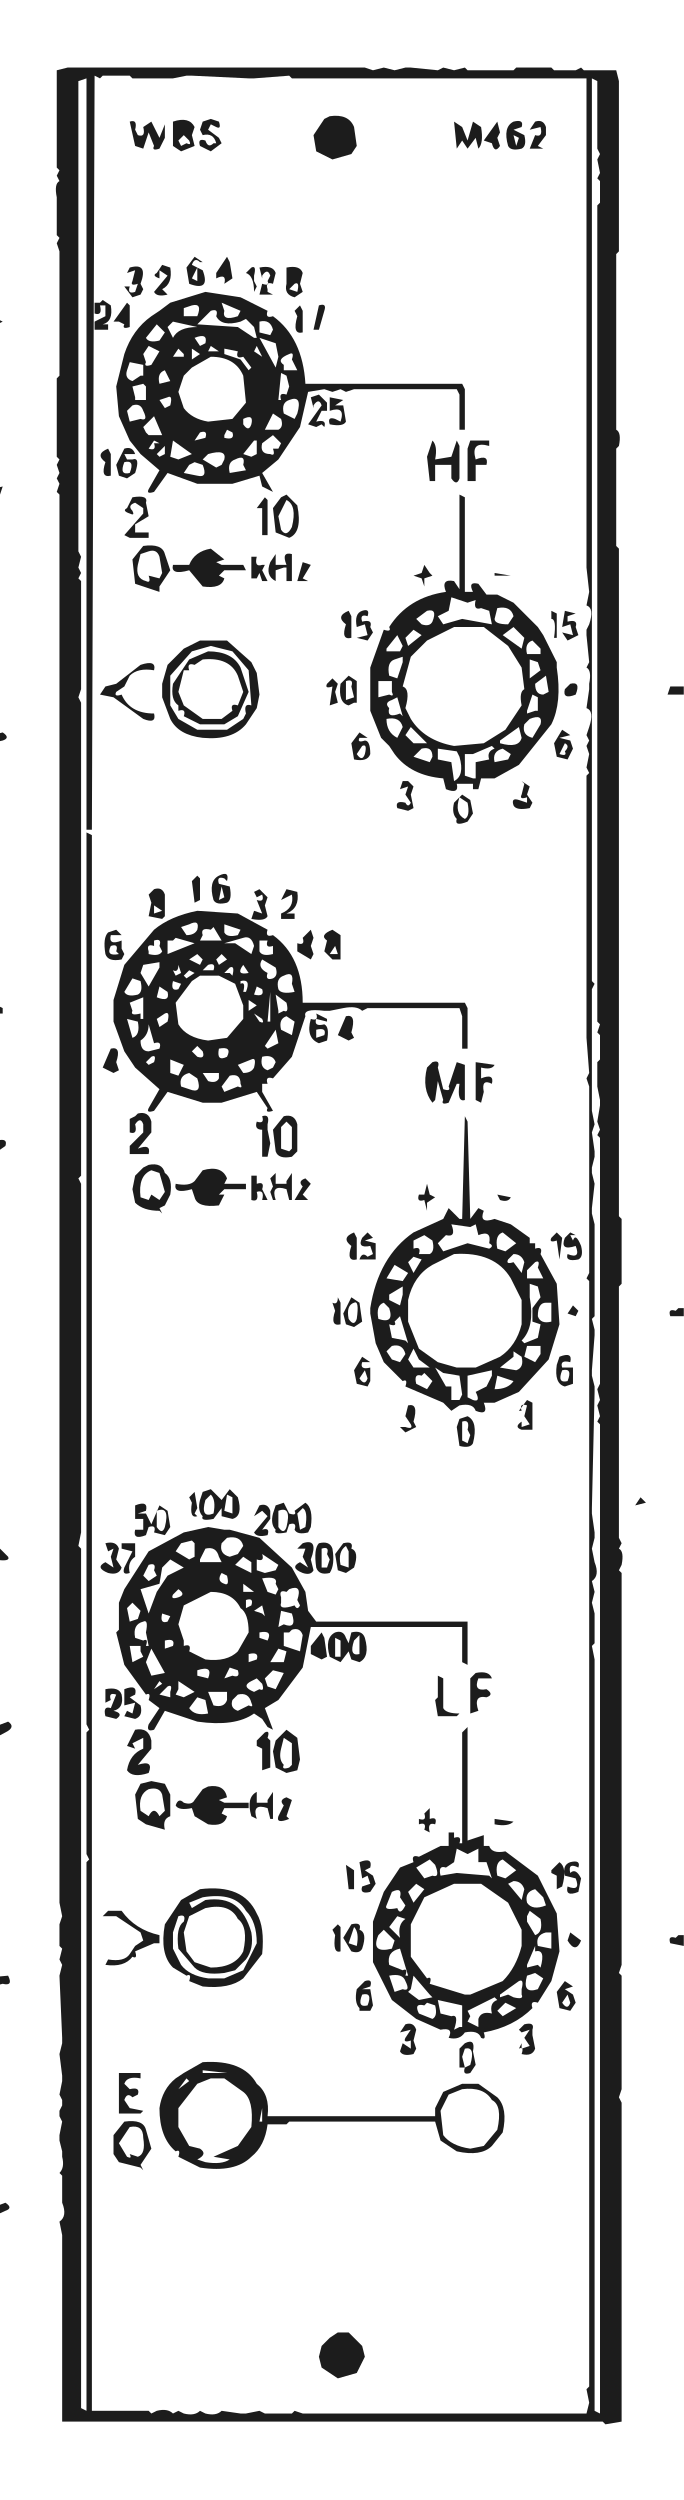
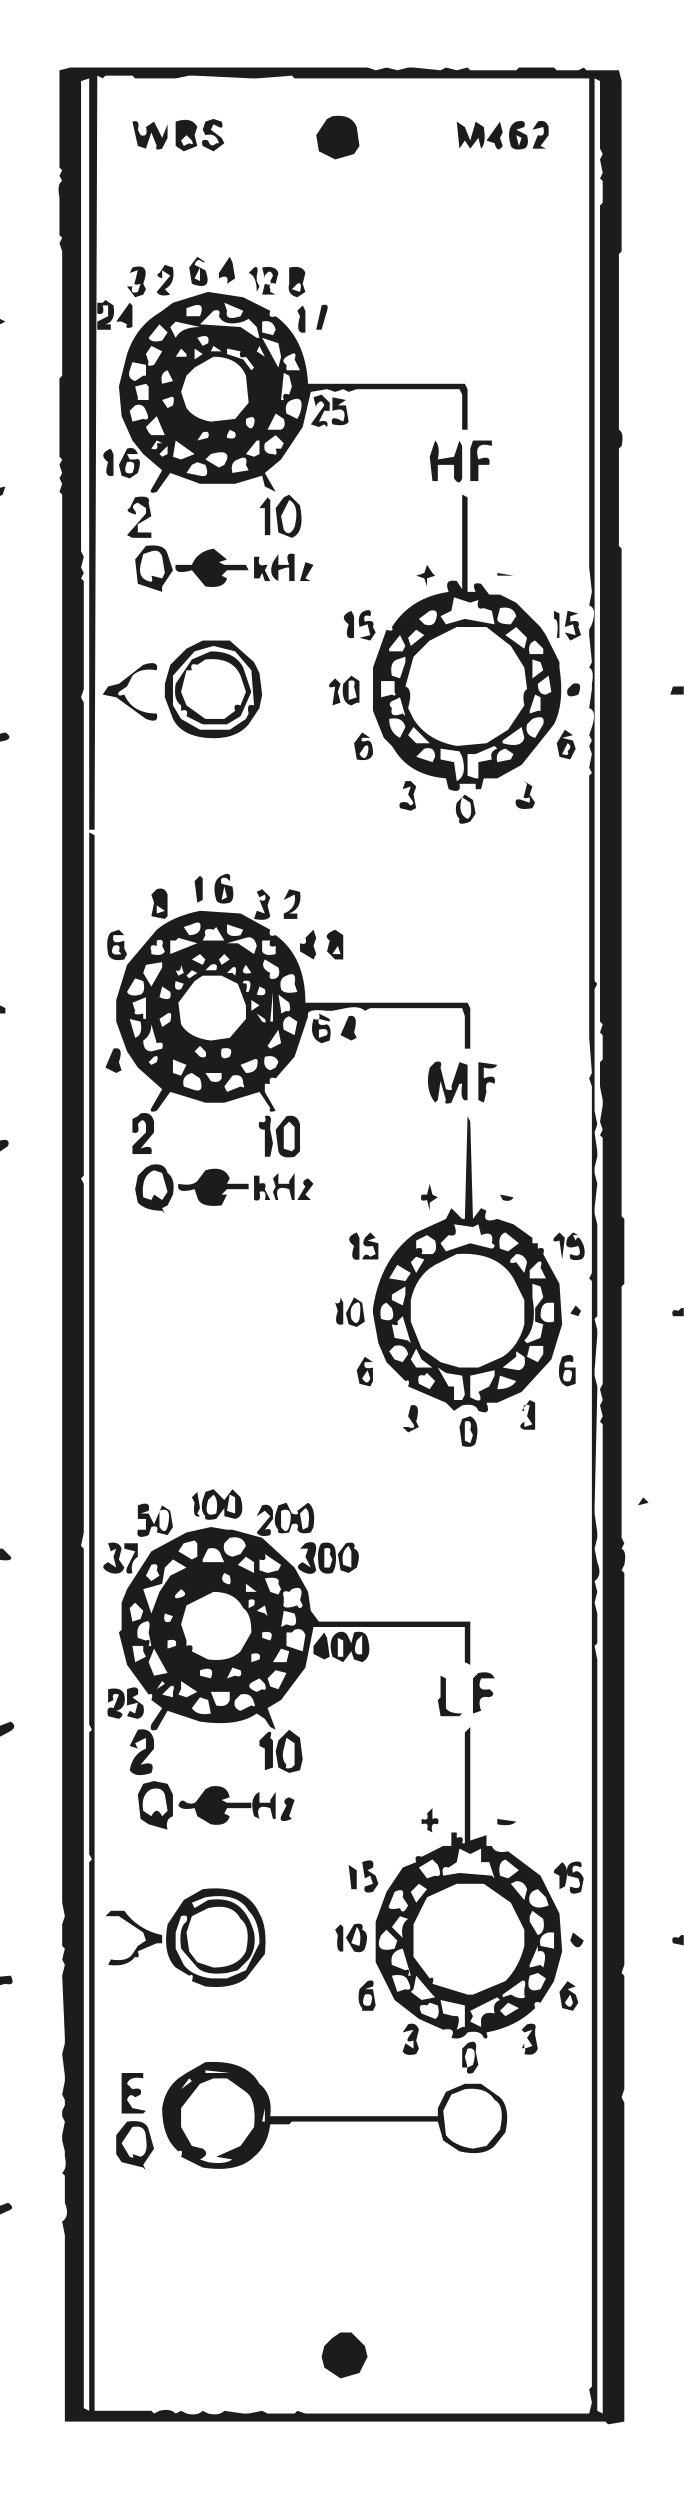
<svg xmlns="http://www.w3.org/2000/svg" viewBox="0 0 253 925" data-from="Modules/FILTERS/M462/MECHANICAL/1974 - M462 - P6 - Front Panel.jpg" data-kind="traced">
  <defs>
    <clipPath id="c">
      <rect width="253" height="925" />
    </clipPath>
  </defs>
  <g clip-path="url(#c)">
-     <g transform="translate(-656 -546)" fill="#1c1c1c">
+     <g transform="translate(-655 -546)" fill="#1c1c1c">
      <path class="line" d="M637 50L642 51L643 50L1504 50L1505 52L1506 58L1506 60L1506 73L1505 74L1506 75L1506 746L1507 748L1506 750L1507 751L1507 819L1508 820L1507 825L1508 826L1508 834Q1506 835 1507 840L1508 841L1508 1032L1509 1037Q1506 1038 1508 1045Q1511 1046 1509 1053L1508 1056L1509 1057L1509 1190L1510 1192L1510 1194L1510 1241L1509 1243L1510 1244L1510 1652L1511 1655Q1508 1656 1510 1663L1511 1665L1510 1670L1510 1672L1511 1676L1511 1761L1512 1764Q1510 1765 1511 1771L1512 1773L1511 1777L1512 1778L1512 1946L1513 1947L1512 1949L1513 1951L1512 1952L1512 1958L1510 1959L1498 1959L1495 1958L1494 1959L1480 1959L1475 1958L1471 1958L1465 1959L1460 1958Q1458 1960 1454 1959L1452 1959L1450 1958L1425 1958L1422 1959L1420 1958L1365 1958L1363 1959Q1361 1956 1355 1958L1351 1959Q1349 1957 1345 1958L1342 1959L1339 1958L1336 1959L1334 1958L1333 1959L1320 1959L1318 1959L1300 1959L1298 1958L1294 1959L1292 1959L1278 1958L1275 1959L1273 1958L1272 1959L1264 1959L1262 1959Q1255 1961 1254 1958Q1252 1961 1247 1959L1243 1958L1239 1959Q1237 1957 1232 1958Q1230 1960 1226 1959L1224 1958L1223 1959L1210 1959Q1208 1957 1204 1958L1201 1959L1198 1958L1196 1958Q1191 1957 1190 1959Q1188 1957 1184 1958L1182 1959L1181 1958L1170 1958Q1168 1961 1163 1959L1158 1958L1155 1959L950 1959Q948 1962 943 1960L939 1959L937 1959L930 1960L928 1959L927 1960L917 1960L915 1960L632 1960L631 1961L627 1960Q625 1962 621 1961L618 1960L617 1961L364 1961Q362 1963 358 1962L356 1962L81 1963L80 1964L54 1964L52 1963L52 1468L51 1466Q54 1464 52 1459L52 1457L51 1452L52 1449L51 1447L52 1444L51 1442L52 1438L52 1436Q53 1431 51 1430L52 1427L52 1425L51 1423L52 1420L51 1418L51 1416L52 1410L51 1407L52 1402L52 1400L51 1397L51 990L50 989L51 988L51 970L50 967Q53 965 51 959Q49 957 50 953L51 949L50 948L50 798L49 796L50 793L49 791L50 787L49 784L50 779Q48 777 49 773L49 771L50 766L49 765L49 756L49 754L49 504L48 502Q51 500 49 495Q46 493 48 487L49 484L48 480L48 478L49 473L48 472L48 268L47 267L48 266L48 242L48 240L47 229L48 225L47 222L48 220L47 219L47 55L218 55L222 54L224 54L325 54L327 53Q328 56 334 54L335 53L523 52L524 51L636 51L637 50ZM682 54L681 55L591 55L590 56L576 56L575 55L573 56L381 57L380 58Q374 60 373 57L370 58L306 58L305 59Q298 61 297 58L296 59L52 59L51 62L51 398L52 399L51 400L51 427L51 429L52 431L51 433L52 435L51 437L52 441L52 450L51 451L52 452L52 587L53 588Q51 589 52 594L52 596L53 598L52 600L53 602L52 604L53 639L53 641L52 646L53 649L52 652L52 654L53 656L52 658L53 660L52 662L53 667L52 671L53 676L53 678L53 687L52 688L53 689L53 893L54 894L54 908L53 909L54 910L54 1047L55 1048L54 1049L54 1160L54 1162L54 1218L55 1219Q52 1220 54 1227L54 1229L54 1240L55 1241L54 1246L54 1248L55 1250L55 1269L55 1271L54 1273L55 1275L54 1278L55 1280Q57 1285 54 1287L55 1289L54 1292L55 1293L55 1565L55 1567L56 1572L56 1946L57 1947L56 1950L57 1960L80 1960L81 1959L239 1959L240 1958L331 1958L332 1957L550 1957L551 1956L552 1957L565 1957L567 1957L752 1956L753 1955L754 1956L770 1956L772 1956L788 1955L790 1955L793 1956L796 1955L799 1956L803 1955L806 1956L808 1955L812 1956L814 1955L818 1956L820 1956L822 1955L1039 1955L1040 1953L1039 1950L1040 1948L1040 1940L1039 1939L1040 1935L1039 1931L1040 1927L1039 1925L1039 1863L1038 1862L1039 1860L1038 1843L1038 1841L1038 1760Q1038 1758 1044 1759L1046 1759L1049 1758L1053 1759L1064 1758L1066 1758L1150 1758L1150 1715L1152 1713L1195 1713L1196 1712L1199 1713L1241 1713L1242 1712L1246 1713L1437 1713L1438 1714Q1444 1716 1446 1713L1452 1714L1454 1714L1463 1714L1464 1713L1467 1714L1505 1714L1506 1713L1507 1713L1507 1650L1507 1648Q1509 1642 1506 1641L1506 1200L1506 1198L1505 1194L1505 1192L1506 1187L1506 1185L1506 1177L1505 1176L1505 1016L1504 1015L1504 836L1503 833L1504 830L1504 828L1503 826L1504 824L1503 823L1503 742L1502 741L1502 557L1503 556L1503 486L1502 485L1503 483L1503 448L1502 447L1503 445L1503 443Q1504 434 1502 429L1502 427L1503 420L1503 418L1502 413L1503 411L1502 409L1503 407L1503 397L1502 396L1503 393Q1501 388 1502 380L1502 378L1502 314L1503 313L1502 311L1502 277L1503 276Q1505 269 1502 268L1502 255L1503 254L1502 253L1502 120L1501 119L1502 115L1502 105L1501 104L1501 56L1500 54L685 54L684 55L682 54ZM501 586L606 586L606 646L627 654L639 656L657 665L655 666L634 660L629 656L606 649L607 705L569 705L567 706L565 706L561 705L560 706L451 706Q449 709 443 707L439 706L438 707L430 707L427 706L426 707L233 707L232 708Q230 706 226 707L225 708L124 708L123 709L121 709Q116 710 115 708L115 635L114 633L115 629L114 628L114 591L116 589L193 589Q194 587 200 588L204 589L205 588L312 588L313 587L500 587L501 586ZM429 719L432 720L434 719L436 720L437 719L607 719L607 748L609 748L631 738Q630 735 633 736Q643 729 657 726L656 729L635 740L631 740L607 751L607 772L608 774L607 779L523 779L520 780Q518 778 514 779L511 780L509 779L508 780L342 780Q340 783 335 781L333 780Q331 783 325 781L323 780L322 781L182 781L177 782L175 781L173 782L172 781L154 781L153 782L116 782L116 750L115 749L115 747L116 745L115 742L116 739L115 738L115 723L117 721L289 721L290 720Q291 723 297 721Q298 719 304 720L308 721L309 720L428 720L429 719ZM604 792L607 793L607 801L608 802L607 804L608 805L608 828L628 824L633 821L638 821L643 819L649 819L657 817Q660 819 657 820L643 823L640 825L632 826L630 825L626 827L608 830L608 868L509 868L507 869L506 868L497 868L496 869L116 870L116 796L149 796L150 795L240 795L241 794L262 794L264 794L472 794L473 793Q474 796 481 794L483 794Q488 796 490 793L603 793L604 792ZM473 882Q478 885 489 883L493 882L495 883L496 882L607 882Q609 883 608 888L607 893L608 894L608 919L629 919Q630 915 638 917L639 918L655 918L657 919L657 921L642 921L641 922L631 922L630 921L608 921L608 955L607 956L371 957Q369 960 364 958L362 958L354 957L353 958L177 958L176 959L117 959L117 924L116 923Q118 921 117 917L116 913L117 910L116 909L116 885L120 884L122 885L124 884L125 885L145 885L146 884L228 884L230 883L234 884L235 883L472 883L473 882ZM655 968Q659 967 658 970L638 984L633 985L608 1002L608 1030L606 1030L604 1030L579 1030L578 1031L575 1030Q573 1033 567 1031L565 1031L560 1030L559 1031L255 1032L254 1033L253 1032L230 1032L228 1032L225 1033L173 1033L172 1034L163 1034L159 1033L158 1034L119 1034L117 1033L117 974L120 973L250 973Q251 970 258 972L260 973L261 972L481 972L484 971L488 972L492 971L494 972L495 971L600 971L603 970L608 971L608 997L611 997L635 981Q634 978 638 979L655 968ZM527 1044L532 1045L533 1044L558 1044L561 1045L562 1044L607 1044L608 1046L608 1104L634 1113L637 1112L653 1119L656 1119L659 1122Q660 1124 654 1123L651 1121L635 1117L632 1114L610 1107L608 1109L608 1152Q611 1153 609 1160L608 1163L541 1163L540 1164L538 1163L537 1164L526 1164L524 1163L523 1164L356 1164L355 1165L344 1165L342 1164L341 1165L215 1165L213 1166L211 1166L199 1165L198 1166L118 1166L118 1054L117 1053L117 1051L119 1047L155 1047L156 1046L399 1046Q400 1044 406 1045L407 1046L415 1046L416 1045L526 1045L527 1044ZM595 1177L600 1178L603 1177L605 1177L609 1178L610 1206L612 1204L615 1204L632 1195L634 1195Q633 1192 636 1193L638 1191L659 1183Q662 1185 658 1187L639 1197L634 1197L618 1204L609 1210L609 1236L608 1237L420 1237L419 1238L299 1238L298 1239L284 1239L282 1238L281 1239L118 1239L118 1182L120 1180L213 1180L214 1179L218 1180L220 1180L224 1179L450 1179L451 1178Q452 1180 457 1179L458 1178L594 1178L595 1177ZM459 1251L609 1251L609 1252L609 1287L611 1287L622 1284L627 1284L636 1280L642 1280L648 1278L659 1277Q661 1281 657 1280L634 1286L629 1285L614 1288L609 1291L609 1324L610 1325L609 1326L456 1326L454 1327L452 1326Q450 1329 444 1327L442 1327L118 1328L118 1255L120 1253L296 1253L297 1252L301 1253L305 1252Q306 1255 312 1253L315 1252L318 1253L319 1252L458 1252L459 1251ZM513 1339L521 1340L523 1339L525 1339L530 1340L531 1339L609 1339L610 1342L609 1343L609 1365L610 1368L609 1372L610 1373L611 1381L621 1376L631 1373L633 1369L637 1369L658 1361Q661 1363 658 1364L634 1375L632 1375Q619 1378 610 1384L610 1428L572 1428L567 1429L565 1428L564 1429L386 1429L385 1430L220 1430L219 1431L216 1430L215 1431L120 1431L118 1430L118 1415L118 1413L118 1342L174 1342L175 1341L283 1341L284 1340L292 1340Q293 1342 298 1341L299 1340L311 1340L313 1340L512 1340L513 1339Z" />
      <path class="text" d="M734 590L737 591Q738 594 736 593L734 592L733 594L737 597L738 599L734 602L730 600Q729 597 732 598Q733 601 735 599L736 599Q735 595 731 596L730 594L731 591L734 590ZM704 591Q707 590 706 594L707 596Q710 597 709 593L712 591L715 597L717 592L717 597L715 601Q712 602 713 600L711 595L709 601L706 600L704 591ZM720 591Q726 589 728 593L727 596L728 600L723 602L720 600L720 591ZM724 596L722 598L723 600L725 599Q727 600 726 598L724 596ZM824 591L827 593L829 598L831 591L834 593Q835 599 833 601L832 597L829 601L827 598L825 601L824 591ZM840 591L841 595L840 597L841 600Q839 603 838 599L835 598L840 591ZM846 591Q850 590 849 593L846 594L850 596Q851 600 849 601Q845 602 844 600Q842 593 846 591ZM846 596L847 600L848 597L846 596ZM854 591Q857 590 858 593L858 596L855 600L857 601L852 601L854 596Q857 597 856 593L852 594L854 591ZM816 709Q818 711 817 716L823 715L825 709L826 711L826 723Q825 726 823 723L823 718L817 718L817 724L815 724L814 715L816 709ZM830 709L837 709L837 711Q830 709 832 716Q837 714 836 718L832 718L832 724L829 724L829 712L830 709ZM758 751L758 755L762 755Q760 750 764 751L764 761L762 761L762 756L761 756L758 757L758 761Q754 759 756 754L758 751ZM749 752L751 752Q750 756 753 755L754 755L753 757L755 761L753 761L752 758L751 760L749 760L749 752ZM768 754L771 755L768 760L770 761L766 761L768 754ZM816 939Q819 938 818 941L820 949Q823 950 822 948L825 939L828 940L828 953Q825 954 826 947L825 947L822 954Q819 955 820 953L818 946L817 953L816 954Q812 949 814 941L816 939ZM832 939L839 940Q838 942 834 941L834 945Q839 943 838 947Q834 945 835 950L834 954L832 953L832 939ZM758 980L758 984L762 984L762 983L764 980L764 990L763 990L762 986Q756 984 758 990L757 990L756 987L757 985L756 982L758 980ZM749 981L751 981L751 984Q754 983 753 986L755 990L753 990Q754 986 751 987Q752 991 749 990L749 981ZM769 982L771 984L768 988L770 990L765 990L768 985Q766 983 769 982ZM734 1097L738 1101L741 1097L744 1100Q746 1107 742 1108L738 1107L738 1104L735 1108Q730 1109 731 1107Q729 1105 730 1101L731 1098L734 1097ZM734 1099L732 1101Q730 1108 735 1106Q736 1101 734 1099ZM740 1099L739 1105L742 1106L742 1100L740 1099ZM728 1098L729 1104L728 1106L729 1107Q726 1108 727 1102L726 1100L728 1098ZM761 1102L763 1106Q766 1107 765 1105L769 1102Q772 1104 771 1111L770 1113Q766 1114 765 1112Q766 1109 763 1110L762 1113Q757 1114 758 1112Q756 1110 757 1106L758 1103L761 1102ZM768 1104L766 1106L767 1112L769 1111Q770 1105 768 1104ZM759 1105L759 1111Q761 1114 762 1111Q764 1103 759 1105ZM706 1103Q711 1101 710 1105L707 1106L710 1106L712 1110L715 1103L718 1105L719 1111L717 1114L713 1113Q714 1110 711 1111L710 1114Q705 1116 706 1112L708 1112L709 1112L709 1108L706 1108L706 1103ZM714 1105L714 1111Q716 1114 717 1111Q719 1103 714 1105ZM752 1103Q755 1102 756 1105L756 1108L753 1112Q756 1111 755 1114Q751 1115 750 1113L755 1107L753 1105L750 1107L752 1103ZM768 1117Q774 1115 771 1123L772 1127Q771 1129 768 1128Q763 1126 767 1124L770 1126L768 1122L769 1119L766 1119L768 1117ZM774 1117Q778 1116 779 1119Q780 1125 778 1128Q774 1129 773 1126Q772 1119 774 1117ZM775 1119L775 1126L777 1126L778 1123L777 1121Q778 1118 775 1119ZM783 1117Q787 1116 786 1119Q789 1120 787 1126L784 1128L781 1127L780 1121L783 1117ZM784 1118Q781 1120 782 1125L785 1126L785 1120L784 1118ZM775 1150L776 1152L777 1159L775 1160L771 1158L771 1155L775 1150ZM780 1150Q783 1149 784 1152L785 1154L786 1150Q790 1149 791 1152Q793 1159 789 1161L786 1160L785 1157L782 1161L778 1159Q776 1152 780 1150ZM789 1151L787 1153Q785 1159 789 1158L789 1151ZM780 1152L780 1159L782 1159L782 1153L780 1152Z" />
      <path class="tb" d="M681 571L791 571L794 572L798 571L802 572L806 571L808 571L818 572L820 571L824 572L828 571L829 572L846 572L847 571L860 571L861 572L869 572L871 571L872 572L884 572L885 576L885 639L884 640L884 705Q886 706 885 711L884 712L884 748L885 749L885 996L886 997L886 1021L885 1022L885 1115L886 1117L885 1119Q887 1120 886 1125L885 1127L886 1128L886 1273L885 1276L886 1277L886 1319L885 1322L886 1324L886 1442L880 1443L879 1442L679 1442L679 1373L678 1368Q681 1366 679 1361L679 1359L679 1351L678 1350Q680 1348 679 1344L679 1342L678 1338L678 1336L679 1331L678 1329L678 1327L679 1325L679 1323L678 1321L679 1316L679 1314L678 1306L679 1302L679 1300L678 1277L679 1273L678 1271L679 1267L678 1266L678 1258L679 1255L678 1250L678 729L677 728L678 725L677 723L678 721L677 718L678 716L677 715L677 686L678 685L678 639L677 636L678 634L677 633L677 621L677 619Q676 614 678 613L677 611L678 609L677 608L677 572L681 571ZM691 574L690 853L688 853L688 575L685 576L685 748L685 750L686 752L685 756L686 758L685 760L686 761L686 799L686 801L685 804L686 806L686 808L686 981L685 982L686 984L686 1111L686 1113L685 1118L686 1119L686 1437L688 1438L688 1235L689 1234L688 1232L688 1187L689 1186L688 1184L688 854L690 855L690 1438L711 1438L712 1439L714 1438Q718 1437 720 1439L722 1438L724 1439Q728 1440 730 1438L732 1439Q736 1440 738 1438L745 1439L747 1439L752 1438L754 1439L764 1439L765 1438L768 1439L873 1439L874 1435L873 1430L874 1429L874 1042L874 1040L874 1020L873 1019L874 1017L874 950L874 948L873 945L874 943L873 930L873 928L873 833L874 832L873 830L874 825L873 822L874 820L873 818L874 815Q876 809 873 808L874 801L874 799Q875 794 873 793L874 791L873 781L873 779L874 777Q876 771 873 770L874 765L873 756L873 754L873 575L779 575L777 575L764 575L763 574L750 575L748 575L727 574L725 574L720 575L705 575L704 574L694 574L693 575L691 574ZM875 575L875 909L876 910L875 912L875 955L875 957L876 962L875 965L876 972L876 974L875 978L875 980L876 984L875 993L875 995L876 999L876 1033L875 1034L876 1038L876 1040L875 1053L875 1055L876 1059L876 1061L875 1104L875 1106L876 1113L876 1115L875 1119L876 1124Q878 1129 875 1131L876 1135L875 1139L876 1143L876 1154L875 1155L876 1160L876 1438L878 1439L878 1073L877 1072L878 1070L877 1066L878 1064L877 1060L878 1058L878 967L877 966L878 964L877 961L878 955L878 953L877 948L877 939L878 938L878 929L877 928L878 925L877 924L877 912L877 910L877 622L878 621L878 613L877 612L878 610L877 605L878 603L877 601L877 576L875 575ZM778 589Q785 588 787 593L788 600L786 603L779 605L773 602L772 596L776 590L778 589ZM728 641L731 643L730 643Q728 641 727 644L731 646Q734 654 726 651L725 645L728 641ZM729 645L727 649L729 650L729 645ZM740 641L741 643L742 649L739 651Q740 647 736 649L736 647L740 641ZM716 644L719 645Q720 651 716 653L718 655Q714 656 713 654L718 648L715 646L715 649Q712 648 714 647L716 644ZM704 645Q711 643 708 651L709 653L708 655L705 656L702 652L704 652Q703 655 706 654L707 651Q704 652 705 650L706 646L703 647L704 645ZM749 645Q751 644 750 648L750 650L751 652L750 654Q750 648 747 647L749 645ZM752 645Q757 644 758 647L757 651Q754 650 755 653L755 654L757 655L752 655L753 651Q756 652 755 650L756 648Q755 645 753 648L753 649L752 645ZM762 645Q767 644 768 647L767 651L768 654L765 656Q761 655 762 651L762 649L762 645ZM765 651L763 653L766 654Q767 650 765 651ZM732 654L745 656L755 661Q754 664 757 663Q768 671 769 688L827 688L828 690L828 705L826 705L826 692L825 690L787 690L784 691L782 690L779 691L776 690L770 691L767 704L759 716L753 721L757 728L753 726L752 722L742 725L729 725L718 721L713 728Q710 729 711 727L715 720L708 714L704 709L700 700L699 689L702 677Q705 668 712 663L715 661L719 658L732 654ZM738 658L739 661Q738 665 744 663L745 661L738 658ZM727 659L724 660L724 663L729 663Q731 658 727 659ZM734 661L729 666L744 667L750 671L751 671L750 667L747 664L745 665Q738 667 736 663Q737 660 734 661ZM720 665L718 667L720 671Q722 667 729 667L720 665ZM752 665L752 669L756 670L757 668Q756 664 752 665ZM714 666L710 671Q711 673 715 672L717 669L714 666ZM728 671L730 674L732 673Q733 669 728 671ZM752 671L758 682L759 678L758 673L752 671ZM711 674L709 677L710 680Q709 682 712 681L715 676L711 674ZM734 674L733 676L737 676L734 674ZM751 674L750 676L753 678L751 674ZM722 675L720 678L724 678L724 677L722 675ZM727 675L727 679L730 677L727 675ZM739 675L739 677L745 679L748 683L749 682L746 678Q743 679 744 676L739 675ZM763 677Q758 679 761 681L761 683L766 683L764 679Q765 676 763 677ZM734 678L727 682L724 685L722 691L724 697Q727 701 733 702L742 701L747 695L746 685Q743 678 734 678ZM704 680L703 683Q702 686 705 687L708 685L709 685L709 681L704 680ZM717 683Q714 684 715 688L719 687L717 683ZM760 684L759 694L760 694Q759 691 762 692L763 689L762 685L760 684ZM709 688L705 689L706 693L706 694L710 694L710 689L709 688ZM718 693L715 694L717 697L719 696Q720 692 718 693ZM763 694Q760 695 761 699L765 701L766 699Q768 692 763 694ZM705 696L703 698L704 702L708 701Q711 702 709 698Q708 695 705 696ZM757 699L754 705L759 705Q761 704 760 701L757 699ZM713 700L709 704L710 706L711 707L716 707L713 700ZM746 701L746 703Q748 706 749 703Q750 699 746 701ZM740 705L739 707L739 708Q743 709 742 706L740 705ZM730 706L728 709L732 708Q733 705 730 706ZM757 707L753 710Q752 714 756 714Q758 715 757 712L759 712L760 710L757 707ZM713 709L711 712Q714 713 713 710L715 710L713 709ZM720 709L719 715L722 716L727 714L720 709ZM750 709L746 714L749 715L751 714L751 709L750 709ZM717 711L714 714L715 715L717 714L717 711ZM733 714L731 716L736 719L738 718L739 716Q740 712 733 714ZM743 716Q740 717 741 721L747 720L746 718Q747 714 743 716ZM728 717L726 718L724 721L729 722Q733 723 731 718L728 717ZM694 657L697 659Q698 665 694 666L696 666L696 668L691 668L691 665L695 663L695 659L693 659Q694 663 691 662L691 658L693 658L694 657ZM703 658L704 659L704 667Q701 668 702 666L700 665L698 665L703 658ZM767 659L768 661L768 669Q764 670 766 663L765 661L767 659ZM774 659Q777 658 776 661L774 668L772 668L774 659ZM774 692L777 695L777 698L775 698L773 702Q777 701 776 704L775 703L773 704L770 703L775 696Q774 693 772 696L772 697L771 693L774 692ZM778 693L783 694L780 696L783 696L784 702Q783 704 778 703Q777 700 780 701L782 702Q784 696 778 698L778 693ZM696 712L697 714L697 722Q693 723 695 717Q691 714 696 712ZM702 712Q705 711 706 714L702 714L703 716L705 716Q708 715 706 721L703 723L700 722L699 718L702 712ZM702 717Q700 722 704 721Q706 716 702 717ZM762 729L766 733Q768 743 763 745L758 743L757 734L760 730L762 729ZM762 731L759 737L760 742Q762 745 764 741Q766 733 762 731ZM826 729L828 730L828 765L831 765Q829 761 833 762L836 766L840 766L846 769L855 778L857 781L862 791L862 793Q864 806 860 814L848 829L839 834L834 834L833 838L831 838L831 836L825 836Q826 840 821 838L820 834Q808 833 802 825L800 822L797 819L793 809L793 793L798 779Q801 780 800 778Q807 767 821 765Q819 760 824 761L826 764L826 729ZM823 767L822 772L818 774L820 777L827 775L838 777L837 772L834 771Q831 772 832 768L829 769L823 767ZM840 771L839 775Q839 777 844 777L846 774Q845 770 840 771ZM814 772L810 775L812 777Q815 778 816 776Q818 771 814 772ZM824 778L814 783L808 789L805 800Q808 801 806 808L808 812Q813 820 824 822L835 821L843 816L849 807Q848 802 850 801L849 793L844 785L835 778L824 778ZM846 778L842 781L849 786L850 782L846 778ZM809 779L806 782L807 785L812 781L809 779ZM803 781L799 786L799 787L804 787L805 785L803 781ZM853 783Q850 784 851 788L856 788L856 786L853 783ZM805 789L802 790Q799 791 800 796L803 797L805 791L805 789ZM852 790L852 797L856 794L855 791L852 790ZM858 796L854 799Q854 803 857 803L859 802L858 796ZM796 798L796 804L800 803Q802 804 801 802L801 800L801 798L796 798ZM853 803L851 809L851 810L854 809L855 809L855 804L853 803ZM803 804L801 805Q798 806 800 808Q799 812 804 810L805 811L803 804ZM799 812Q799 817 803 819L805 815Q804 811 799 812ZM852 812L850 814Q849 818 853 819L856 814Q857 810 852 812ZM808 815L806 818L809 821L814 821L808 815ZM848 815L841 820L841 821Q848 823 849 819L848 815ZM838 822L831 825L828 825L828 833L831 834L832 834L832 828L837 827Q836 824 839 823L838 822ZM812 823L809 826L815 828L816 826Q816 822 812 823ZM818 823L818 827L823 828L824 835Q828 833 826 826L825 824L818 823ZM842 823Q838 824 839 828L844 827L845 825L842 823ZM705 730Q711 729 710 732L711 737L706 740L706 743L711 743L711 745L704 745L702 744L709 736L709 734L706 732Q703 733 705 735Q706 737 704 736Q701 735 703 734L705 730ZM754 730L755 731L755 744L753 744L753 734L751 734L754 730ZM709 748Q716 747 717 751L719 757L715 763L715 765L706 762L705 753L709 748ZM711 750L708 751L707 755Q706 760 710 761Q712 762 711 759L715 760L716 758L715 752Q714 749 711 750ZM734 749L739 753L736 754L738 755L746 755L747 757L739 757L737 759L739 760Q738 764 731 763L726 757Q719 759 720 755L726 755Q728 750 734 749ZM813 755L815 758L816 759L813 760L813 763L812 760L809 759L812 758L813 755ZM839 758L845 759L839 759L839 758ZM954 763L1304 763L1307 764L1308 763L1320 763L1322 763L1324 764L1336 764L1339 763L1340 764L1437 764L1441 764L1443 766L1443 838L1443 838L954 838L954 802L932 802Q930 805 926 804L925 803L903 803L904 800L917 800L918 799L929 799L930 800L954 800L954 763ZM785 772L786 774L786 782Q782 783 784 777Q780 774 785 772ZM790 772Q793 771 792 774Q789 773 790 776Q794 775 793 778L794 780L792 783L788 782L792 781L791 777L788 778Q787 773 790 772ZM860 772L862 773L862 782L861 782Q862 775 860 775L860 774L860 772ZM865 772L869 773L866 774L866 776Q870 775 869 778L870 781L866 783L864 780L868 781L867 777L864 778L865 772ZM730 783L740 783L749 791L751 795L752 803L751 808L747 814Q742 820 731 819Q722 818 719 812L716 804L716 799L718 792L724 786L730 783ZM734 785L727 787L719 796L719 807L722 812L729 816L740 816L746 812L747 810Q746 806 749 807L748 794L742 787L734 785ZM733 787Q742 787 745 793L748 802L744 811L739 814L730 814L724 811Q725 808 722 809L722 807Q719 805 720 799L726 790L733 787ZM731 790L728 792Q725 791 726 794L724 794L722 802L724 807L731 812L738 812L742 809Q741 806 744 807L746 802L744 796Q741 789 731 790ZM708 792Q714 790 713 794Q707 793 704 796L702 800L699 802Q698 804 701 803Q704 810 713 810Q714 814 709 812L698 804L693 803L695 800L699 799L708 792ZM785 796L788 798L788 806L787 806L785 807Q781 806 782 799L785 796ZM784 798L784 805L787 804L786 800Q787 797 784 798ZM779 797L781 799L780 802L781 806L778 807L779 800Q776 801 777 799L779 797ZM867 799Q871 798 869 803Q864 805 865 801L867 799ZM864 816L867 818L863 819L867 820L868 823L866 827L862 826L861 821L864 816ZM865 821L863 825Q866 826 865 824Q867 822 865 821ZM789 817L792 819L791 819L789 819Q788 821 791 820Q793 820 793 825Q792 828 787 827L786 821L789 817ZM790 822L788 825Q790 828 791 825Q792 821 790 822ZM805 835L807 835L809 837L808 840L809 845L807 846L803 845Q802 842 806 843Q807 845 808 843L806 840L807 837L804 838L805 835ZM849 835L852 837L851 840L853 843L852 845Q847 846 846 844Q845 841 848 842L851 843L851 841Q848 842 849 840L850 836L849 835ZM827 840L830 842L831 847L829 850Q824 852 825 849Q823 847 824 843L827 840ZM826 841Q824 847 828 849Q830 848 829 843L826 841ZM729 870L730 871L730 879L728 880L727 872L729 870ZM737 870Q741 868 740 872L739 871Q736 870 737 873L741 874Q742 879 740 880Q736 881 735 879Q733 872 737 870ZM738 874L737 879L739 878L738 874ZM713 875Q716 874 717 877L717 885L716 886L711 885L712 880L711 877L713 875ZM713 881L713 884L716 883L713 881ZM752 875L755 878L754 881L755 885Q754 887 749 886L750 883L753 884L751 879Q754 880 753 877L751 878L750 876L752 875ZM762 875L766 876Q767 882 762 884L765 884L765 886L760 886L760 884Q765 882 764 877L760 879L762 875ZM729 883L744 884L755 890Q754 893 757 892Q768 900 768 917L828 917L829 919L829 934L827 934L827 922L826 919L792 919L790 920Q788 918 783 919L778 920L776 920Q768 919 769 922L764 937L757 945Q754 944 755 947L753 947L753 950L757 957Q754 958 755 956L751 950L738 954L731 954L718 950L713 957Q710 958 711 956L715 949L706 941L702 935L698 924L698 916L702 903L713 890Q719 885 729 883ZM726 888L723 889L725 892Q728 892 729 890Q730 886 726 888ZM739 888L739 891Q740 893 744 892L745 890L739 888ZM735 889L734 890Q730 889 731 892L730 894L738 894L735 889ZM721 893L720 894L718 894L718 899L728 895L721 893ZM746 893L739 895L743 895L749 899L750 896Q749 892 746 893ZM713 894L713 896Q710 895 711 898L711 899Q715 900 716 898L715 896Q716 893 713 894ZM752 894L752 898Q753 900 757 899L757 896Q754 897 755 894L752 894ZM729 899L726 901L730 903L731 901L729 899ZM738 899L736 901L737 903L740 901L738 899ZM753 901Q751 904 755 906Q754 909 757 908Q759 907 758 904L753 901ZM715 902L709 903L708 906L711 911L715 904L715 902ZM722 903Q722 906 720 905L721 907L723 906L722 903ZM733 903L731 905L735 905Q736 902 733 903ZM746 903Q743 907 748 906L746 903ZM741 904L739 906L741 906L742 907Q743 903 741 904ZM726 905L724 907L725 908L728 906L726 905ZM730 907L727 909L721 917L722 925Q725 930 733 931L740 930L746 923L746 918L743 910L737 907L730 907ZM761 907Q758 908 759 912Q760 914 765 913L764 910Q765 905 761 907ZM705 908L702 913Q703 915 707 914Q709 913 708 909L705 908ZM720 909Q719 913 722 912L723 910L720 909ZM745 909L745 910Q747 909 746 913L747 913Q749 908 745 909ZM715 911L714 915Q719 917 718 913L715 911ZM751 911L750 914Q754 915 753 912L751 911ZM756 913L755 924L756 924L756 913ZM758 914L759 920L759 921L761 920Q763 921 762 917L758 914ZM709 915L704 917L705 920Q704 922 708 921L708 923L709 923L709 915ZM748 916L748 920L751 918L748 916ZM717 921L714 923L715 926L718 924Q719 920 717 921ZM750 921L752 924Q754 925 753 923L750 921ZM762 922Q759 923 760 927L764 929L765 924L762 922ZM703 923L705 930Q708 929 707 924L703 923ZM711 925Q711 929 708 931Q708 935 711 935L715 934Q716 931 713 932L711 925ZM758 927L754 933L755 934L759 932L758 927ZM729 933L727 935L729 937Q732 938 731 935L729 933ZM737 934Q736 939 740 937Q742 933 737 934ZM712 937L710 939L711 940L713 939Q714 936 712 937ZM753 937Q752 941 755 942L757 941L758 939Q757 936 753 937ZM719 938L719 943L722 944L724 940L719 938ZM749 938L744 940L746 943Q749 943 750 941Q751 937 749 938ZM726 943Q722 944 723 948L726 949Q731 951 729 945L726 943ZM731 943L733 946Q736 947 737 945L737 943L731 943ZM741 944L738 948L739 950L744 948Q746 949 745 947Q745 943 741 944ZM699 890L701 892L697 892Q696 896 701 894L701 897L702 899L701 901Q696 902 695 899Q694 893 696 891L699 890ZM697 896Q695 900 700 899L699 898Q700 895 697 896ZM771 890L772 893L771 896L772 899L771 901L766 898L766 895Q769 896 768 893L771 890ZM779 890L782 892L782 901L779 901L776 898L777 894Q774 892 779 890ZM780 896L778 899L781 899L780 896ZM773 921L777 923L777 924L773 923Q772 926 776 925Q778 926 777 931L774 932Q769 930 771 923Q774 924 773 921ZM773 927L773 930L776 929Q777 926 773 927ZM784 922Q788 921 786 928L787 930L785 931L781 929L784 922ZM697 934Q701 933 699 939L700 942L698 943L694 941L697 934ZM707 958Q711 957 712 961L712 965L707 971Q712 969 711 973L704 973L704 970L709 965L709 962Q708 959 706 962Q707 966 704 965L704 960L706 959L707 958ZM753 959Q756 958 755 962L755 964L756 969L755 974L753 974L753 964Q750 964 751 961Q754 962 753 959ZM761 959Q765 958 766 962L766 972L764 974Q759 975 758 972L757 964L761 959ZM762 961L760 963L760 971L763 972L764 971L764 963L762 961ZM828 959L829 961L830 997L833 993L835 994Q833 999 839 997L845 999L852 1004L852 1006L854 1006L854 1008Q857 1007 856 1010L862 1021L863 1036L859 1049L848 1061L839 1065L835 1065Q837 1070 832 1068Q831 1065 826 1066L823 1068L820 1065L806 1059Q807 1056 805 1057L798 1050L795 1043L793 1032L793 1030Q796 1011 809 1002L820 997L822 993L824 995L826 997L827 997L828 959ZM823 999Q825 1004 821 1003L818 1006L820 1009L829 1006L837 1008Q839 1007 837 1006Q838 1001 833 1003L832 999L830 1000L823 999ZM842 1002Q839 1003 840 1008L843 1009L847 1006L842 1002ZM813 1003L809 1005L809 1008Q812 1007 811 1010L815 1010Q817 1009 816 1005L813 1003ZM824 1010L816 1014Q809 1018 807 1027L807 1035L811 1045L818 1050L825 1052L832 1052L841 1048Q847 1044 849 1036L849 1027L845 1019Q839 1009 824 1010ZM846 1010L844 1012Q843 1014 846 1013L849 1017L850 1013Q849 1010 846 1010ZM809 1011L807 1013L809 1017L812 1012L809 1011ZM854 1013L851 1016L851 1019L857 1019L855 1015Q856 1012 854 1013ZM802 1014L799 1019L805 1020L807 1017L802 1014ZM852 1021L852 1026Q854 1037 849 1042L850 1043L855 1041L856 1036L853 1035L853 1030L856 1026L855 1022L852 1021ZM805 1022L800 1025L800 1027L804 1029L805 1025L805 1022ZM798 1028Q795 1029 796 1034Q802 1036 800 1030L798 1028ZM858 1028Q855 1028 855 1033Q856 1036 860 1035L860 1028L858 1028ZM804 1033L802 1035Q803 1037 800 1036L801 1041L806 1042L807 1043L804 1033ZM801 1044L799 1046L801 1049L804 1050L806 1047Q805 1043 801 1044ZM851 1044L850 1048L854 1050L856 1047L856 1044L851 1044ZM809 1045L807 1049L809 1052L815 1052L811 1049L809 1045ZM846 1046L846 1048L841 1052L847 1053Q850 1052 849 1048L846 1046ZM817 1052L821 1059L823 1059L823 1064L826 1064L827 1062L826 1055L820 1054L817 1052ZM838 1053L829 1055L829 1063L831 1064Q834 1065 832 1061L836 1059L838 1055L838 1053ZM813 1054L812 1055Q809 1054 810 1058L814 1060L816 1057L813 1054ZM840 1055L839 1060Q844 1060 846 1057L840 1055ZM711 977Q716 976 717 980Q720 982 719 988L717 992L715 993L716 995L715 994Q709 994 706 991L705 986L706 981L709 978L711 977ZM712 979Q707 981 708 989L711 990L712 988L715 990L717 987L715 980L712 979ZM731 979Q738 977 740 982L739 984L747 984L747 986L739 986L737 988L739 988L737 992Q729 993 728 989L727 986Q720 988 721 984Q726 985 728 983L731 979ZM814 984L815 988L817 989L814 991L814 994L813 990Q810 991 811 988L813 988L814 984ZM840 988L845 989Q844 991 841 990L840 988ZM958 994L1444 994L1444 995L1444 1068L1284 1068L1281 1069L1280 1068L1235 1068L1233 1068L1228 1069Q1226 1067 1221 1068Q1219 1071 1213 1069Q1211 1067 1206 1068L1205 1069L1190 1069L1186 1068L1185 1069L1148 1069Q1146 1067 1141 1068L1140 1069L1112 1069L1110 1069L1011 1069L1010 1068L1009 1069L957 1069L955 1068L955 1035L954 1033L912 1034L911 1033L904 1033Q903 1030 906 1031L907 1030L931 1030L932 1031L954 1031L955 1030L955 1002L955 1000L954 997L958 994ZM787 1002L788 1004L788 1012Q784 1013 786 1007Q782 1004 787 1002ZM792 1002L794 1004L791 1005L795 1006L795 1012L793 1012L791 1012L789 1012Q790 1009 792 1011L794 1010L793 1007Q788 1008 790 1004L792 1002ZM862 1002L864 1004L863 1012L862 1005Q859 1006 860 1004L862 1002ZM867 1002L869 1003L867 1003L868 1005Q869 1002 871 1007Q872 1011 870 1012Q865 1013 866 1010Q871 1012 869 1007Q863 1009 865 1004L867 1002ZM781 1026L782 1028L782 1036Q778 1037 780 1031L779 1028Q781 1029 781 1026ZM786 1026L789 1028L790 1035L787 1037L784 1036L783 1032L786 1026ZM787 1028Q784 1029 785 1034Q787 1037 788 1034Q789 1027 787 1028ZM868 1029L870 1031L869 1033L866 1032L868 1029ZM790 1048L793 1050L790 1050Q789 1053 793 1052L793 1055L793 1057L792 1059L788 1058L787 1053L790 1048ZM791 1053L789 1056Q791 1059 792 1056L791 1053ZM863 1048Q868 1046 867 1050Q863 1049 864 1052L868 1052L868 1058L865 1059Q861 1058 862 1051L863 1048ZM864 1053Q862 1058 866 1057Q868 1052 864 1053ZM851 1064L853 1065L853 1075L849 1075Q846 1074 849 1072L849 1074L852 1073L850 1070L851 1066Q848 1065 849 1068L848 1068L851 1064ZM807 1066Q811 1065 809 1072L810 1074L806 1076L804 1074L806 1074Q809 1075 808 1073L806 1070L807 1066ZM829 1070Q833 1072 831 1080Q830 1082 826 1081L825 1074L826 1071L829 1070ZM827 1072L827 1079L829 1080L830 1077L829 1075Q830 1071 827 1072ZM893 1100L895 1102L891 1103L893 1100ZM733 1111L739 1112L741 1112L752 1115L764 1126L769 1135L770 1142L773 1146L829 1146L829 1147L829 1162L827 1161L827 1149L827 1148L771 1148L768 1163L759 1175L754 1178L757 1186L755 1185L753 1182L750 1180Q743 1185 729 1183L717 1179L713 1186Q710 1187 711 1184L715 1178L711 1175Q712 1172 710 1173L702 1162L699 1150L700 1149L700 1139L702 1134L711 1120L724 1113L733 1111ZM740 1115L738 1117Q737 1121 741 1122L744 1121L746 1118Q745 1114 740 1115ZM727 1116L723 1117L721 1120L726 1123L728 1122L728 1117L727 1116ZM732 1119L730 1123L730 1124L738 1124L737 1122Q736 1118 732 1119ZM753 1121Q754 1124 751 1123L751 1127L754 1128L758 1127L759 1125L753 1121ZM746 1122L743 1125L749 1128L749 1124L746 1122ZM719 1123L716 1126L715 1132L708 1134L711 1143L714 1135L718 1129L724 1126L719 1123ZM711 1125L709 1129L711 1131L714 1129L713 1127Q714 1124 711 1125ZM738 1128Q736 1131 739 1132Q741 1133 740 1129L738 1128ZM753 1130L755 1135L758 1136L759 1134L758 1132Q759 1129 753 1130ZM746 1132L746 1134L746 1135L750 1135L746 1132ZM722 1134L720 1136Q719 1138 722 1137Q725 1136 722 1134ZM763 1134L762 1135Q759 1134 760 1137L760 1139Q759 1142 765 1140Q766 1142 767 1140L766 1138Q768 1132 763 1134ZM734 1135L724 1140L722 1147L724 1153L724 1155Q727 1154 726 1157L732 1160Q740 1161 744 1157L748 1150Q748 1143 745 1141Q742 1135 734 1135ZM747 1138L747 1141L749 1140Q750 1137 747 1138ZM705 1139L703 1141L704 1146L707 1145L708 1142L705 1139ZM753 1140L750 1142L753 1143L754 1144L753 1140ZM760 1142L759 1148L761 1147Q766 1149 764 1143L760 1142ZM716 1143Q715 1147 718 1146L719 1144L716 1143ZM709 1146Q705 1147 706 1152L709 1153Q711 1152 710 1155L711 1155L710 1150Q711 1145 709 1146ZM764 1149L763 1150L761 1150L761 1155L767 1157L768 1151Q767 1148 764 1149ZM752 1150L752 1152L755 1153Q757 1149 752 1150ZM717 1153L717 1156L720 1155Q721 1152 717 1153ZM704 1155L705 1161L709 1159L708 1157L708 1155L704 1155ZM712 1156L710 1161L712 1166L717 1165L712 1156ZM759 1156L756 1161L761 1161L762 1157L759 1156ZM748 1158L748 1161L751 1160Q752 1157 748 1158ZM741 1163L739 1167L742 1166Q745 1167 744 1164L741 1163ZM729 1164L729 1166L733 1167Q735 1162 729 1164ZM757 1164L754 1167L755 1170L758 1171L761 1165L757 1164ZM751 1167L749 1168Q745 1170 750 1172L752 1171Q754 1172 753 1169L751 1167ZM715 1168L713 1171L716 1169L715 1168ZM722 1168L722 1171L721 1173L724 1174L728 1172L722 1168ZM718 1170L715 1173L719 1174L719 1172Q720 1169 718 1170ZM733 1172L735 1177Q739 1178 740 1175L740 1172L733 1172ZM744 1173L742 1175Q741 1178 744 1179L748 1177Q750 1178 749 1176Q748 1172 744 1173ZM729 1174L726 1178Q728 1181 733 1180L732 1175L729 1174ZM695 1117Q699 1116 700 1119L699 1123L701 1126Q700 1129 696 1128Q691 1126 695 1124L698 1126L697 1122L698 1119L696 1120L695 1117ZM701 1117L706 1117L706 1122Q703 1124 704 1128Q701 1129 702 1126L705 1120L701 1119L701 1117ZM832 1165Q837 1164 838 1167L833 1167Q831 1172 836 1171Q839 1173 836 1174Q831 1173 833 1179L830 1180L830 1167L832 1165ZM818 1166L820 1167L820 1178Q821 1180 826 1180L825 1181L818 1181L817 1175L818 1174L818 1166ZM695 1171Q700 1170 701 1173Q702 1178 698 1179Q702 1180 699 1182L695 1181Q694 1177 697 1178L699 1173Q696 1172 697 1175L695 1176L695 1171ZM702 1171Q707 1169 706 1173L704 1174L708 1177Q709 1181 706 1182L702 1181L703 1179L705 1180L706 1176L702 1177L702 1171ZM829 1185L829 1227L835 1225L835 1229L837 1229Q838 1232 843 1231L855 1240L862 1254L863 1268L860 1279L855 1287Q852 1286 853 1289Q846 1296 835 1298Q836 1301 834 1300Q833 1297 828 1298Q826 1301 822 1300Q824 1296 819 1297L810 1293L801 1286L794 1272L794 1257L798 1246L804 1237L809 1235Q808 1232 811 1233L819 1229L822 1229L822 1224L824 1224L824 1226Q827 1225 826 1228L827 1228L827 1187L829 1185ZM825 1230L824 1235L821 1237Q818 1236 819 1240L825 1239L837 1240L838 1241L836 1235L833 1235L833 1230L829 1232L825 1230ZM815 1234L810 1237L813 1241L816 1240Q819 1241 817 1236L815 1234ZM842 1234Q839 1235 840 1240L843 1241L847 1238L842 1234ZM846 1242L844 1243L849 1249L850 1245Q849 1242 846 1242ZM810 1243L807 1246L809 1250L813 1245L810 1243ZM824 1243L813 1248L808 1258L808 1270L814 1278Q816 1277 815 1280L828 1284L830 1284L842 1279Q847 1274 849 1266L849 1260L844 1250L834 1243L824 1243ZM854 1245Q850 1246 851 1250Q853 1253 858 1251L857 1248L854 1245ZM801 1246L799 1251Q798 1253 803 1252Q804 1255 806 1251L804 1248Q805 1244 801 1246ZM852 1253L851 1255L851 1257L854 1262Q857 1261 856 1256L852 1253ZM803 1255L800 1259L804 1263Q803 1258 806 1256L803 1255ZM798 1260L796 1262Q793 1269 801 1267L802 1264L798 1260ZM858 1261Q854 1262 855 1266L860 1267L860 1261L858 1261ZM854 1266L851 1273L851 1274L855 1273L856 1274Q858 1267 854 1268L854 1266ZM804 1267Q799 1268 800 1273L805 1275Q807 1274 806 1277L807 1277L804 1267ZM854 1276L851 1277Q849 1284 855 1282L857 1278L854 1276ZM800 1277L802 1283L805 1282Q808 1283 806 1279Q805 1276 800 1277ZM809 1277L808 1282L807 1283L811 1286L816 1285L815 1284L809 1277ZM848 1279L841 1284L841 1285L844 1284L846 1285Q850 1286 849 1284L849 1282Q850 1278 848 1279ZM839 1285L829 1290L830 1292L829 1294L833 1296L833 1293Q834 1290 838 1291Q837 1287 840 1286L839 1285ZM818 1286L819 1291L823 1292Q826 1291 824 1297L826 1296L827 1296L827 1288L818 1286ZM814 1287L813 1288Q809 1287 811 1291L816 1293Q818 1292 817 1288L814 1287ZM843 1287L840 1290L842 1292L847 1289L843 1287ZM706 1186Q711 1185 712 1190L712 1193L707 1199Q713 1197 711 1202Q705 1204 703 1201Q704 1195 709 1193L709 1189L705 1191L706 1193L703 1192L706 1186ZM762 1186L766 1189L767 1197L766 1201L762 1202L758 1200L757 1194L758 1190L762 1186ZM761 1189L760 1193Q759 1197 761 1199Q760 1201 763 1200L764 1199L764 1191L761 1189ZM754 1187Q756 1186 755 1189L756 1190L756 1200L753 1201L753 1193L751 1192L751 1190L754 1187ZM712 1205L717 1206L719 1210L719 1218Q716 1219 717 1223L710 1221L707 1219L706 1210L708 1206L712 1205ZM711 1208Q707 1210 708 1216L711 1218Q713 1214 715 1218L717 1216L716 1210Q715 1207 711 1208ZM733 1207Q739 1206 740 1211L737 1212L739 1213L748 1213L748 1215L739 1215L738 1217L740 1218Q739 1222 733 1221L728 1218L727 1215Q722 1216 721 1214Q722 1211 724 1213Q727 1214 728 1212L731 1208L733 1207ZM751 1209L751 1213L755 1213L755 1212L757 1209L757 1219L756 1219L755 1215Q749 1213 751 1219L749 1218Q747 1211 751 1209ZM762 1211L764 1212L762 1218L763 1219Q758 1221 759 1218L761 1214Q759 1212 762 1211ZM815 1215L815 1219Q818 1218 817 1221Q814 1220 815 1224L813 1223Q814 1220 811 1221L811 1219Q814 1220 813 1217L815 1215ZM839 1219L846 1220Q844 1222 839 1221L839 1219ZM958 1226L1445 1226L1445 1227L1445 1300L1442 1301L1441 1300L1367 1300L1365 1300L1351 1300L1350 1301L958 1301L956 1300L956 1267L955 1265L909 1266L904 1265Q903 1262 906 1263L907 1262L933 1262L934 1263L953 1263L956 1262L956 1232L955 1230L958 1226ZM789 1235Q794 1233 793 1237L791 1238L794 1240L795 1243L793 1246Q789 1247 790 1244L793 1243L792 1240L790 1241L789 1235ZM863 1235Q866 1237 864 1244L862 1245L862 1240L860 1239L860 1238L863 1235ZM867 1235Q871 1234 870 1237Q866 1235 867 1239Q869 1237 871 1241L870 1246Q865 1248 866 1244Q871 1246 869 1241L865 1240Q864 1236 867 1235ZM784 1236L787 1238L787 1245L785 1245L784 1236ZM730 1245Q746 1243 751 1254Q754 1259 753 1269L746 1278Q741 1282 731 1281L726 1279Q727 1276 725 1277L720 1274Q715 1269 717 1258L723 1249L730 1245ZM731 1248L726 1250L727 1252L732 1249Q739 1248 743 1251Q747 1254 749 1261Q750 1267 747 1271L743 1275L739 1276Q731 1277 728 1274L722 1267Q721 1259 724 1257Q725 1254 722 1255L720 1261L720 1267L723 1273Q726 1277 733 1278L739 1278L746 1275L751 1265Q751 1257 747 1253Q743 1246 731 1248ZM732 1252L726 1255L724 1261L725 1268L728 1272L734 1274Q743 1274 746 1268Q748 1259 744 1256Q741 1250 732 1252ZM696 1253L701 1253Q706 1260 715 1262L715 1265L713 1265L706 1268Q707 1271 705 1270Q702 1274 695 1273L696 1271Q702 1272 704 1269L706 1266L709 1264L708 1261L699 1255L694 1255L696 1253ZM781 1258L782 1259L782 1268Q779 1269 780 1262L779 1260L781 1258ZM786 1258Q790 1257 789 1260Q792 1261 790 1267Q789 1269 786 1268L783 1263L786 1258ZM787 1259L785 1265L788 1266Q789 1261 787 1259ZM867 1261L871 1264Q869 1269 866 1264L867 1261ZM791 1279Q794 1278 793 1281L790 1282L793 1282L794 1288L793 1290L789 1290L789 1289Q787 1287 788 1282L791 1279ZM790 1284Q788 1289 792 1288Q794 1283 790 1284ZM865 1279L868 1281L865 1282L868 1284L869 1287L867 1290L863 1289L862 1283L865 1279ZM866 1284L864 1287Q866 1290 867 1287L866 1284ZM806 1295Q809 1294 810 1297L809 1301L810 1304L809 1306Q805 1307 804 1305L805 1302L808 1304L808 1301Q805 1302 806 1300L808 1297L804 1298L806 1295ZM850 1295Q854 1294 853 1297L853 1299L854 1304Q853 1307 849 1306Q850 1303 848 1304L849 1302L849 1304L852 1303L850 1300L852 1297L849 1298L848 1297L850 1295ZM828 1302Q832 1300 831 1305L832 1310L830 1313Q827 1314 828 1311L826 1311L826 1304L828 1302ZM828 1304L827 1307L828 1311L830 1310Q832 1303 828 1304ZM731 1309Q746 1308 751 1317Q756 1321 755 1329L817 1329L817 1326L820 1320L827 1317L833 1317L840 1322Q844 1326 842 1335L838 1340Q834 1344 825 1342L819 1338L817 1331L763 1331L762 1332L755 1332Q754 1340 749 1344Q743 1350 730 1348L722 1344Q723 1341 721 1342Q715 1337 715 1326Q716 1319 721 1315L724 1313L731 1309ZM731 1312L731 1313L740 1313L731 1312ZM725 1315L722 1319L726 1316L725 1315ZM734 1315L729 1317L722 1326L722 1333L726 1340L730 1341Q733 1343 729 1345L732 1346Q738 1347 741 1345L735 1344L744 1340L749 1333Q750 1323 746 1320L739 1315L734 1315ZM827 1319L822 1321L819 1327L820 1336Q823 1340 830 1341L835 1340L840 1334Q842 1325 838 1323Q835 1318 827 1319ZM753 1326L752 1331L753 1331L753 1326ZM700 1313L708 1313L708 1315Q703 1314 702 1317L704 1319Q708 1318 707 1321L705 1322Q703 1320 702 1323L704 1326L709 1327L708 1328L700 1328L700 1313ZM702 1331Q709 1330 710 1334L712 1341L708 1347L709 1349L708 1348L700 1346L698 1343L698 1336L702 1331ZM704 1333L700 1339L703 1344Q705 1345 704 1343L707 1344Q710 1343 709 1337Q709 1332 704 1333ZM781 1409L785 1409L790 1414L791 1418L788 1424L781 1426L775 1422L774 1418L775 1414L778 1411L781 1409Z" />
    </g>
  </g>
</svg>
